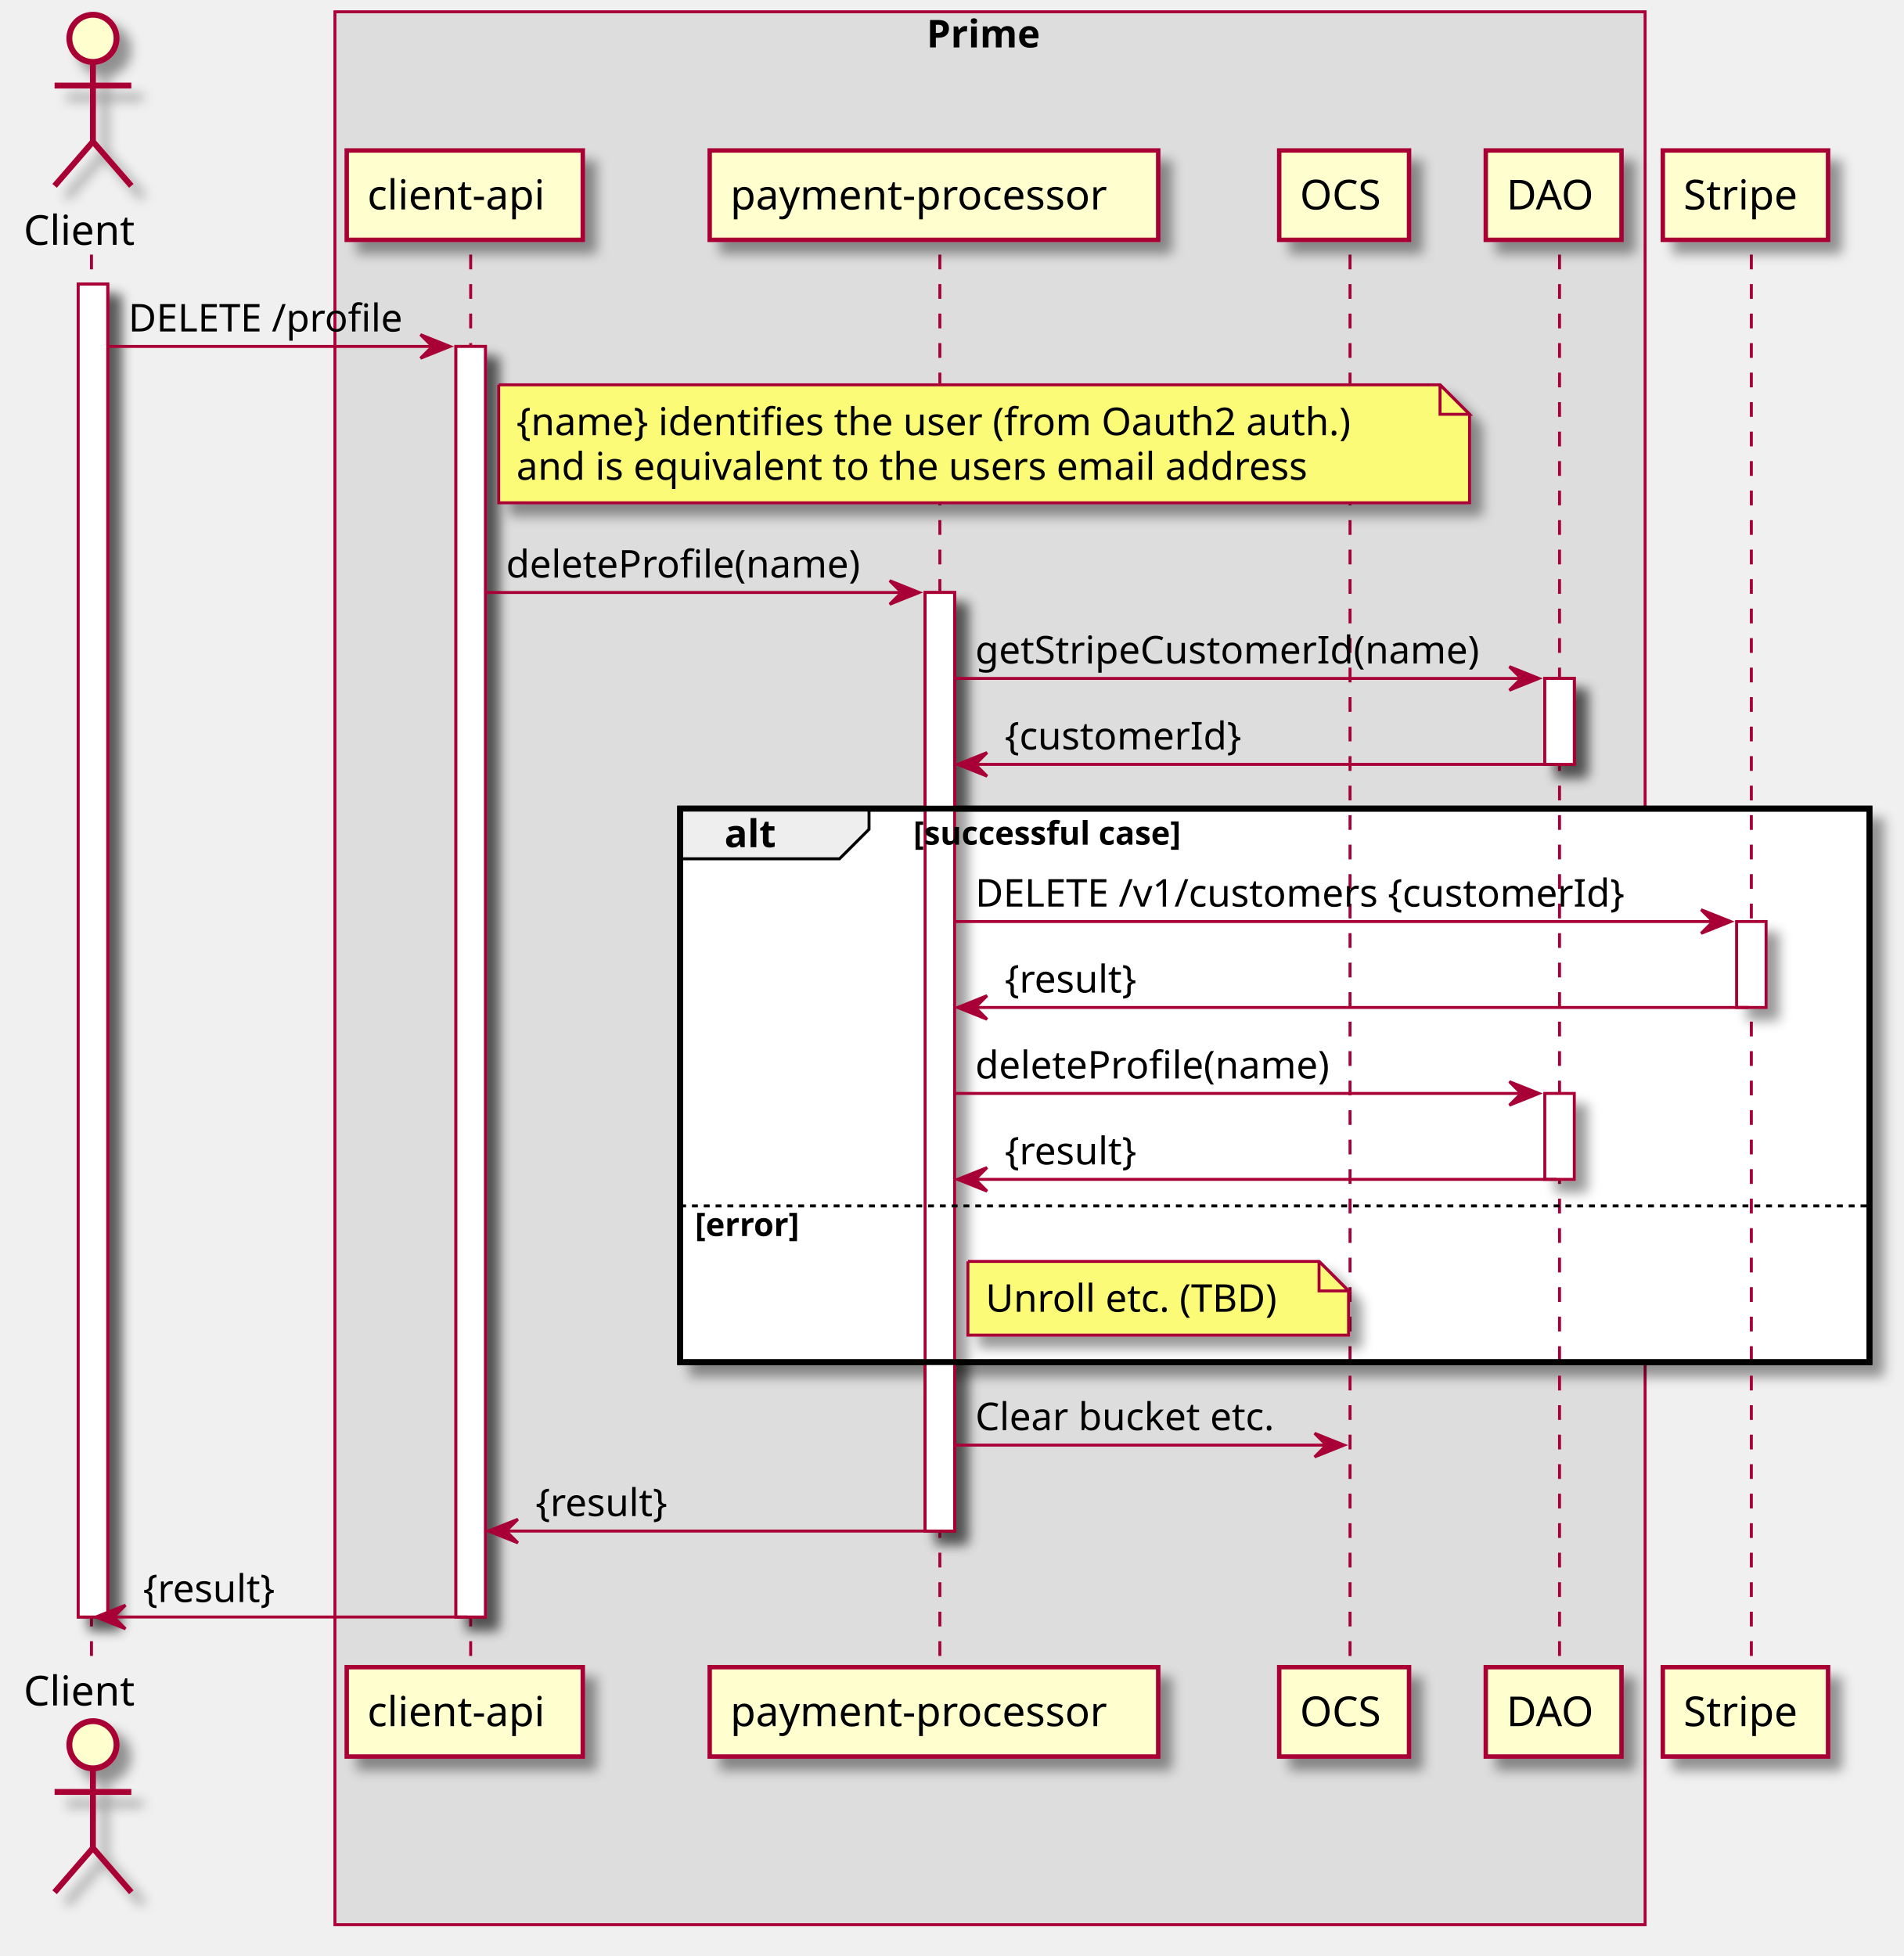
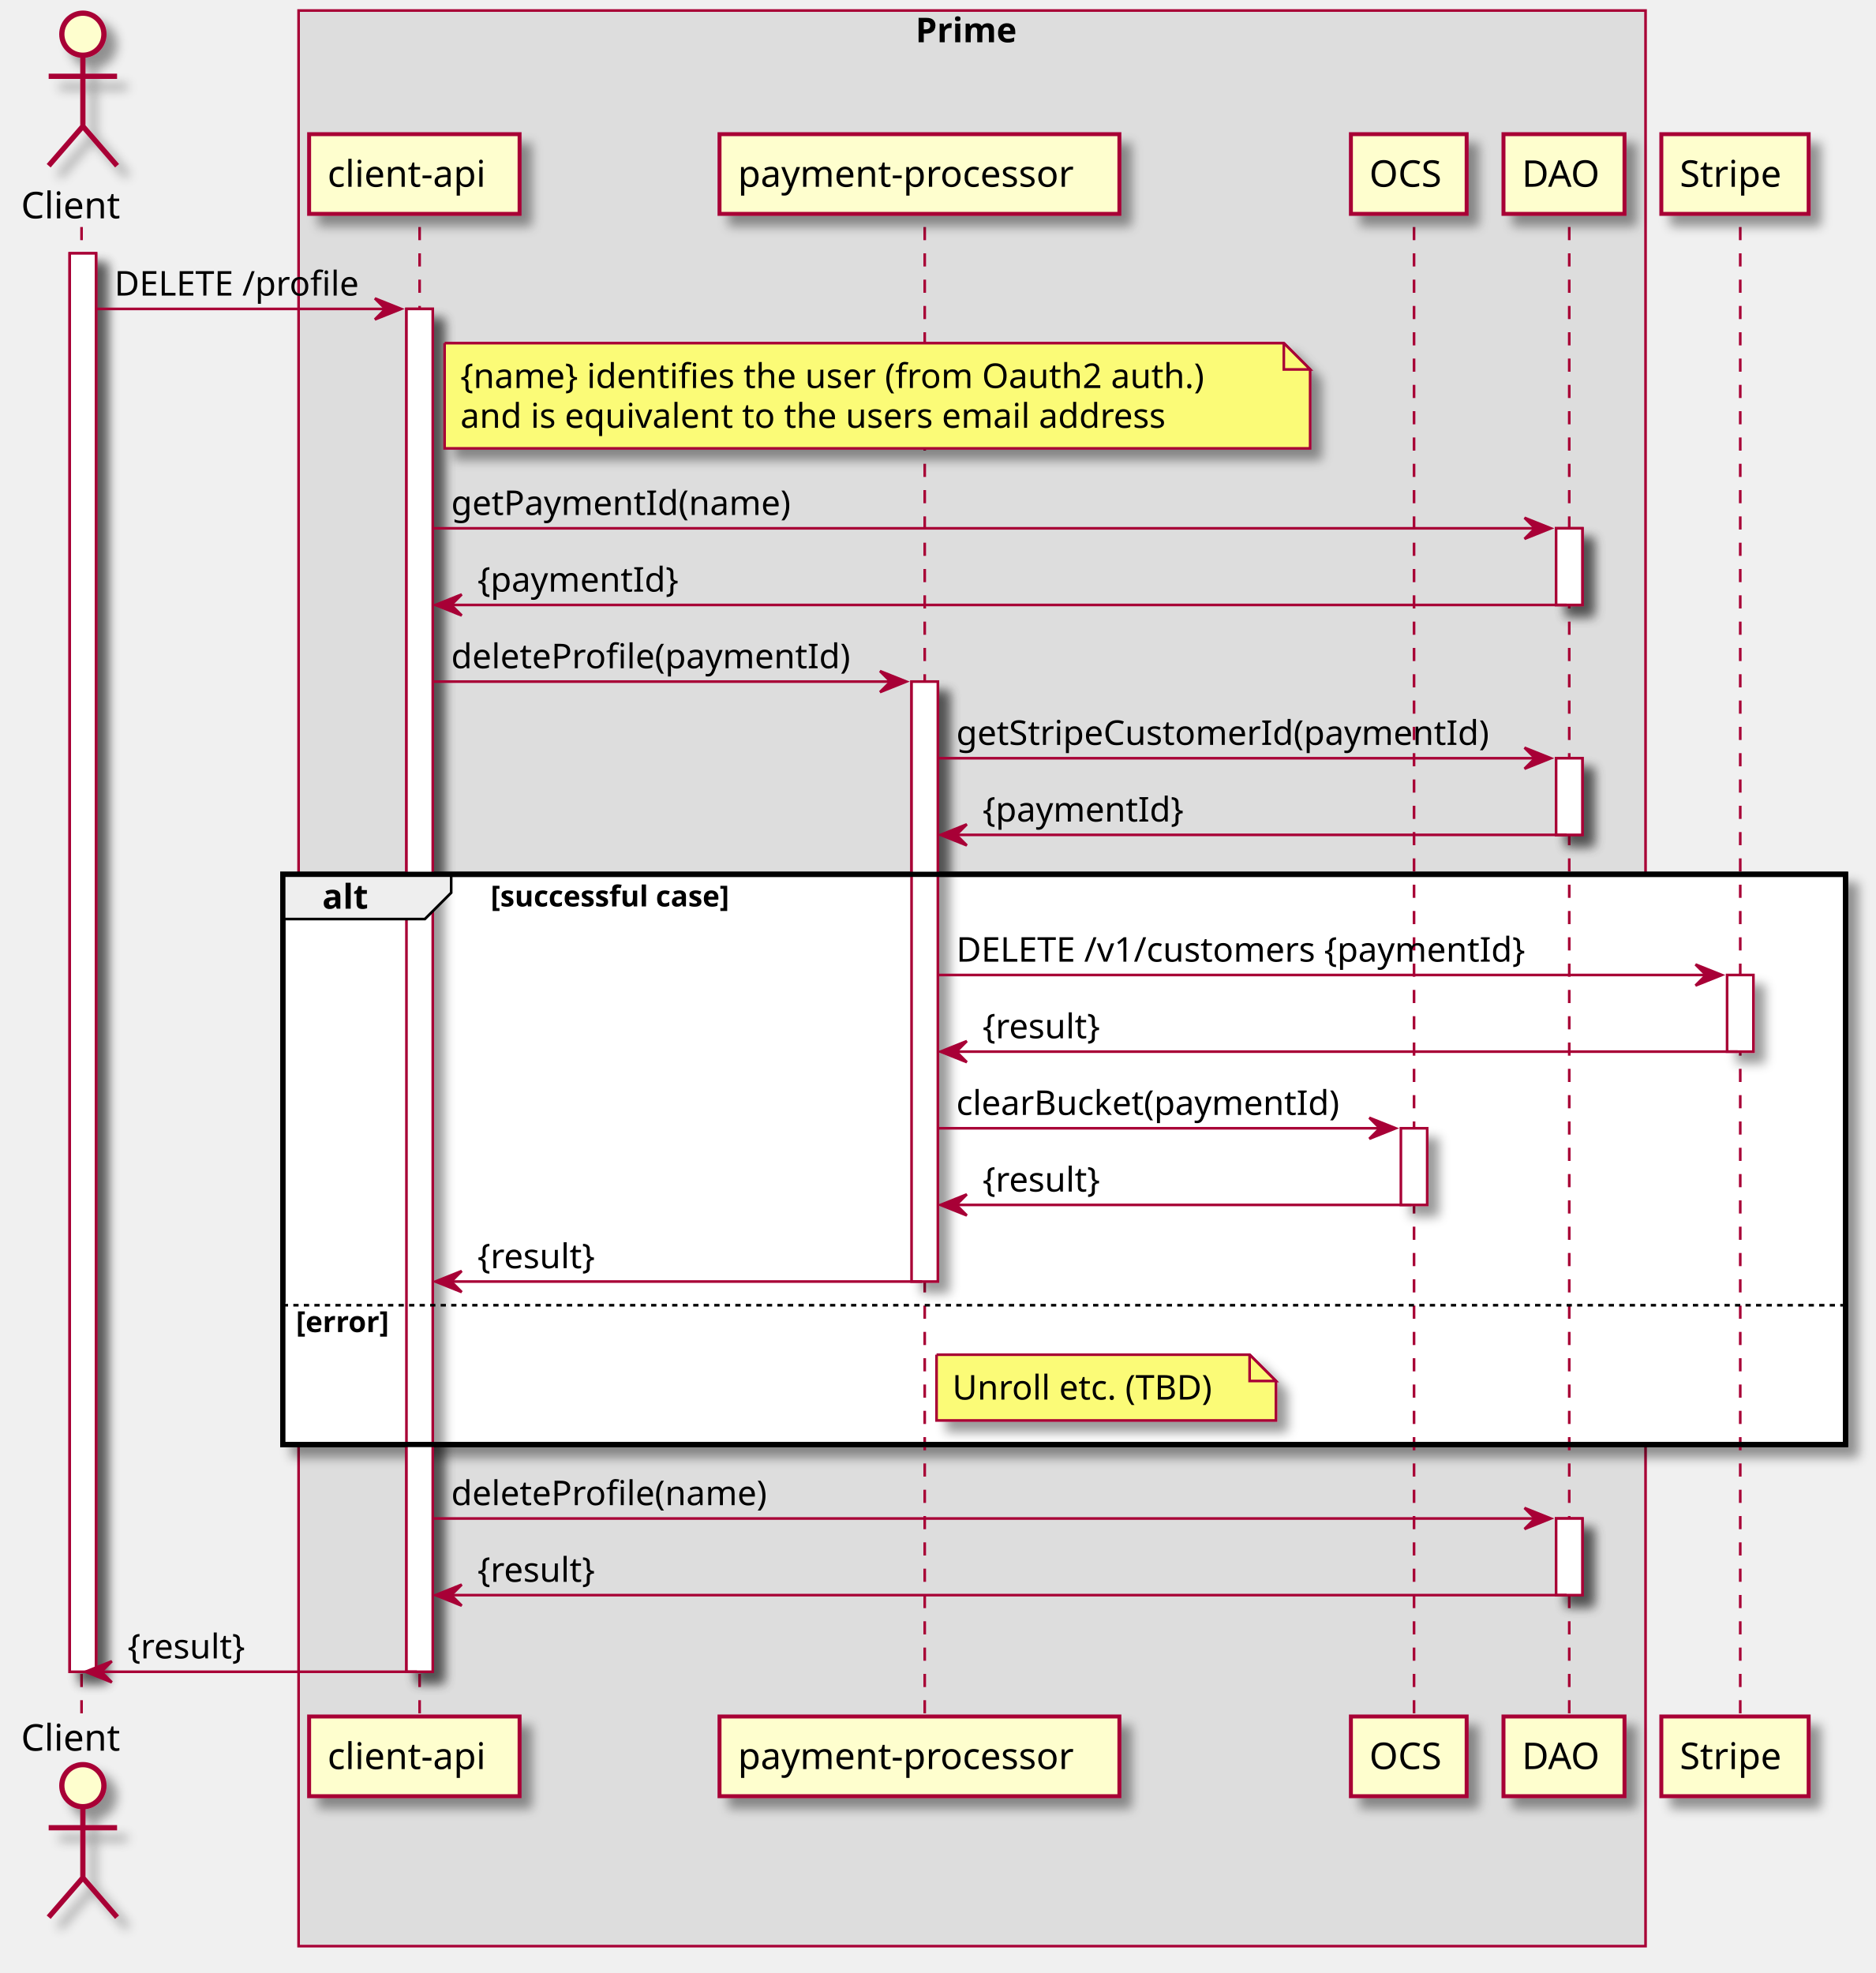
- <svg xmlns="http://www.w3.org/2000/svg" contentScriptType="application/ecmascript" contentStyleType="text/css" height="663px" preserveAspectRatio="none" style="width:645px;height:663px;" version="1.1" viewBox="0 0 645 663" width="645px" zoomAndPan="magnify">
+ <svg xmlns="http://www.w3.org/2000/svg" contentScriptType="application/ecmascript" contentStyleType="text/css" height="750px" preserveAspectRatio="none" style="width:713px;height:750px;" version="1.1" viewBox="0 0 713 750" width="713px" zoomAndPan="magnify">
  <defs>
-     <filter height="300%" id="f1kfwm71zqmzrz" width="300%" x="-1" y="-1">
+     <filter height="300%" id="fyn65chsd2y5h" width="300%" x="-1" y="-1">
      <feGaussianBlur result="blurOut" stdDeviation="2.0" />
      <feColorMatrix in="blurOut" result="blurOut2" type="matrix" values="0 0 0 0 0 0 0 0 0 0 0 0 0 0 0 0 0 0 .4 0" />
      <feOffset dx="4.0" dy="4.0" in="blurOut2" result="blurOut3" />
      <feBlend in="SourceGraphic" in2="blurOut3" mode="normal" />
    </filter>
  </defs>
  <g>
-     <rect fill="#DDDDDD" height="648.391" style="stroke: #A80036; stroke-width: 1.0;" width="444" x="113.5" y="4" />
-     <text fill="#000000" font-family="sans-serif" font-size="13" font-weight="bold" lengthAdjust="spacingAndGlyphs" textLength="43" x="314" y="16.067">Prime</text>
-     <rect fill="#FFFFFF" filter="url(#f1kfwm71zqmzrz)" height="451.797" style="stroke: #A80036; stroke-width: 1.0;" width="10" x="26.5" y="96.297" />
-     <rect fill="#FFFFFF" filter="url(#f1kfwm71zqmzrz)" height="430.664" style="stroke: #A80036; stroke-width: 1.0;" width="10" x="154.5" y="117.43" />
-     <rect fill="#FFFFFF" filter="url(#f1kfwm71zqmzrz)" height="318.133" style="stroke: #A80036; stroke-width: 1.0;" width="10" x="313.5" y="200.828" />
-     <rect fill="#FFFFFF" filter="url(#f1kfwm71zqmzrz)" height="29.133" style="stroke: #A80036; stroke-width: 1.0;" width="10" x="523.5" y="229.961" />
-     <rect fill="#FFFFFF" filter="url(#f1kfwm71zqmzrz)" height="29.133" style="stroke: #A80036; stroke-width: 1.0;" width="10" x="523.5" y="370.625" />
-     <rect fill="#FFFFFF" filter="url(#f1kfwm71zqmzrz)" height="29.133" style="stroke: #A80036; stroke-width: 1.0;" width="10" x="588.5" y="312.359" />
-     <rect fill="#FFFFFF" filter="url(#f1kfwm71zqmzrz)" height="187.602" style="stroke: #000000; stroke-width: 2.0;" width="403" x="230.5" y="274.094" />
-     <rect fill="#FFFFFF" height="53.938" style="stroke: none; stroke-width: 1.0;" width="403" x="230.5" y="407.758" />
-     <line style="stroke: #A80036; stroke-width: 1.0; stroke-dasharray: 5.0,5.0;" x1="31" x2="31" y1="86.297" y2="566.094" />
-     <line style="stroke: #A80036; stroke-width: 1.0; stroke-dasharray: 5.0,5.0;" x1="159.5" x2="159.5" y1="86.297" y2="566.094" />
-     <line style="stroke: #A80036; stroke-width: 1.0; stroke-dasharray: 5.0,5.0;" x1="318.5" x2="318.5" y1="86.297" y2="566.094" />
-     <line style="stroke: #A80036; stroke-width: 1.0; stroke-dasharray: 5.0,5.0;" x1="457.5" x2="457.5" y1="86.297" y2="566.094" />
-     <line style="stroke: #A80036; stroke-width: 1.0; stroke-dasharray: 5.0,5.0;" x1="528.5" x2="528.5" y1="86.297" y2="566.094" />
-     <line style="stroke: #A80036; stroke-width: 1.0; stroke-dasharray: 5.0,5.0;" x1="593.5" x2="593.5" y1="86.297" y2="566.094" />
+     <rect fill="#DDDDDD" height="735.789" style="stroke: #A80036; stroke-width: 1.0;" width="512" x="113.5" y="4" />
+     <text fill="#000000" font-family="sans-serif" font-size="13" font-weight="bold" lengthAdjust="spacingAndGlyphs" textLength="43" x="348" y="16.067">Prime</text>
+     <rect fill="#FFFFFF" filter="url(#fyn65chsd2y5h)" height="539.195" style="stroke: #A80036; stroke-width: 1.0;" width="10" x="26.5" y="96.297" />
+     <rect fill="#FFFFFF" filter="url(#fyn65chsd2y5h)" height="518.062" style="stroke: #A80036; stroke-width: 1.0;" width="10" x="154.5" y="117.43" />
+     <rect fill="#FFFFFF" filter="url(#fyn65chsd2y5h)" height="228.062" style="stroke: #A80036; stroke-width: 1.0;" width="10" x="346.5" y="259.094" />
+     <rect fill="#FFFFFF" filter="url(#fyn65chsd2y5h)" height="29.133" style="stroke: #A80036; stroke-width: 1.0;" width="10" x="532.5" y="428.891" />
+     <rect fill="#FFFFFF" filter="url(#fyn65chsd2y5h)" height="29.133" style="stroke: #A80036; stroke-width: 1.0;" width="10" x="591.5" y="200.828" />
+     <rect fill="#FFFFFF" filter="url(#fyn65chsd2y5h)" height="29.133" style="stroke: #A80036; stroke-width: 1.0;" width="10" x="591.5" y="288.227" />
+     <rect fill="#FFFFFF" filter="url(#fyn65chsd2y5h)" height="29.133" style="stroke: #A80036; stroke-width: 1.0;" width="10" x="591.5" y="577.227" />
+     <rect fill="#FFFFFF" filter="url(#fyn65chsd2y5h)" height="29.133" style="stroke: #A80036; stroke-width: 1.0;" width="10" x="656.5" y="370.625" />
+     <rect fill="#FFFFFF" filter="url(#fyn65chsd2y5h)" height="216.734" style="stroke: #000000; stroke-width: 2.0;" width="594" x="107.5" y="332.359" />
+     <rect fill="#FFFFFF" height="53.938" style="stroke: none; stroke-width: 1.0;" width="594" x="107.5" y="495.156" />
+     <line style="stroke: #A80036; stroke-width: 1.0; stroke-dasharray: 5.0,5.0;" x1="31" x2="31" y1="86.297" y2="653.492" />
+     <line style="stroke: #A80036; stroke-width: 1.0; stroke-dasharray: 5.0,5.0;" x1="159.5" x2="159.5" y1="86.297" y2="653.492" />
+     <line style="stroke: #A80036; stroke-width: 1.0; stroke-dasharray: 5.0,5.0;" x1="351.5" x2="351.5" y1="86.297" y2="653.492" />
+     <line style="stroke: #A80036; stroke-width: 1.0; stroke-dasharray: 5.0,5.0;" x1="537.5" x2="537.5" y1="86.297" y2="653.492" />
+     <line style="stroke: #A80036; stroke-width: 1.0; stroke-dasharray: 5.0,5.0;" x1="596.5" x2="596.5" y1="86.297" y2="653.492" />
+     <line style="stroke: #A80036; stroke-width: 1.0; stroke-dasharray: 5.0,5.0;" x1="661.5" x2="661.5" y1="86.297" y2="653.492" />
    <text fill="#000000" font-family="sans-serif" font-size="14" lengthAdjust="spacingAndGlyphs" textLength="41" x="8" y="82.995">Client</text>
-     <ellipse cx="31.5" cy="13" fill="#FEFECE" filter="url(#f1kfwm71zqmzrz)" rx="8" ry="8" style="stroke: #A80036; stroke-width: 2.0;" />
-     <path d="M31.5,21 L31.5,48 M18.5,29 L44.5,29 M31.5,48 L18.5,63 M31.5,48 L44.5,63 " fill="none" filter="url(#f1kfwm71zqmzrz)" style="stroke: #A80036; stroke-width: 2.0;" />
-     <text fill="#000000" font-family="sans-serif" font-size="14" lengthAdjust="spacingAndGlyphs" textLength="41" x="8" y="578.089">Client</text>
-     <ellipse cx="31.5" cy="591.391" fill="#FEFECE" filter="url(#f1kfwm71zqmzrz)" rx="8" ry="8" style="stroke: #A80036; stroke-width: 2.0;" />
-     <path d="M31.5,599.391 L31.5,626.391 M18.5,607.391 L44.5,607.391 M31.5,626.391 L18.5,641.391 M31.5,626.391 L44.5,641.391 " fill="none" filter="url(#f1kfwm71zqmzrz)" style="stroke: #A80036; stroke-width: 2.0;" />
-     <rect fill="#FEFECE" filter="url(#f1kfwm71zqmzrz)" height="30.297" style="stroke: #A80036; stroke-width: 1.5;" width="80" x="117.5" y="51" />
+     <ellipse cx="31.5" cy="13" fill="#FEFECE" filter="url(#fyn65chsd2y5h)" rx="8" ry="8" style="stroke: #A80036; stroke-width: 2.0;" />
+     <path d="M31.5,21 L31.5,48 M18.5,29 L44.5,29 M31.5,48 L18.5,63 M31.5,48 L44.5,63 " fill="none" filter="url(#fyn65chsd2y5h)" style="stroke: #A80036; stroke-width: 2.0;" />
+     <text fill="#000000" font-family="sans-serif" font-size="14" lengthAdjust="spacingAndGlyphs" textLength="41" x="8" y="665.487">Client</text>
+     <ellipse cx="31.5" cy="678.789" fill="#FEFECE" filter="url(#fyn65chsd2y5h)" rx="8" ry="8" style="stroke: #A80036; stroke-width: 2.0;" />
+     <path d="M31.5,686.789 L31.5,713.789 M18.5,694.789 L44.5,694.789 M31.5,713.789 L18.5,728.789 M31.5,713.789 L44.5,728.789 " fill="none" filter="url(#fyn65chsd2y5h)" style="stroke: #A80036; stroke-width: 2.0;" />
+     <rect fill="#FEFECE" filter="url(#fyn65chsd2y5h)" height="30.297" style="stroke: #A80036; stroke-width: 1.5;" width="80" x="117.5" y="51" />
    <text fill="#000000" font-family="sans-serif" font-size="14" lengthAdjust="spacingAndGlyphs" textLength="66" x="124.5" y="70.995">client-api</text>
-     <rect fill="#FEFECE" filter="url(#f1kfwm71zqmzrz)" height="30.297" style="stroke: #A80036; stroke-width: 1.5;" width="80" x="117.5" y="565.094" />
-     <text fill="#000000" font-family="sans-serif" font-size="14" lengthAdjust="spacingAndGlyphs" textLength="66" x="124.5" y="585.089">client-api</text>
-     <rect fill="#FEFECE" filter="url(#f1kfwm71zqmzrz)" height="30.297" style="stroke: #A80036; stroke-width: 1.5;" width="152" x="240.5" y="51" />
-     <text fill="#000000" font-family="sans-serif" font-size="14" lengthAdjust="spacingAndGlyphs" textLength="138" x="247.5" y="70.995">payment-processor</text>
-     <rect fill="#FEFECE" filter="url(#f1kfwm71zqmzrz)" height="30.297" style="stroke: #A80036; stroke-width: 1.5;" width="152" x="240.5" y="565.094" />
-     <text fill="#000000" font-family="sans-serif" font-size="14" lengthAdjust="spacingAndGlyphs" textLength="138" x="247.5" y="585.089">payment-processor</text>
-     <rect fill="#FEFECE" filter="url(#f1kfwm71zqmzrz)" height="30.297" style="stroke: #A80036; stroke-width: 1.5;" width="44" x="433.5" y="51" />
-     <text fill="#000000" font-family="sans-serif" font-size="14" lengthAdjust="spacingAndGlyphs" textLength="30" x="440.5" y="70.995">OCS</text>
-     <rect fill="#FEFECE" filter="url(#f1kfwm71zqmzrz)" height="30.297" style="stroke: #A80036; stroke-width: 1.5;" width="44" x="433.5" y="565.094" />
-     <text fill="#000000" font-family="sans-serif" font-size="14" lengthAdjust="spacingAndGlyphs" textLength="30" x="440.5" y="585.089">OCS</text>
-     <rect fill="#FEFECE" filter="url(#f1kfwm71zqmzrz)" height="30.297" style="stroke: #A80036; stroke-width: 1.5;" width="46" x="503.5" y="51" />
-     <text fill="#000000" font-family="sans-serif" font-size="14" lengthAdjust="spacingAndGlyphs" textLength="32" x="510.5" y="70.995">DAO</text>
-     <rect fill="#FEFECE" filter="url(#f1kfwm71zqmzrz)" height="30.297" style="stroke: #A80036; stroke-width: 1.5;" width="46" x="503.5" y="565.094" />
-     <text fill="#000000" font-family="sans-serif" font-size="14" lengthAdjust="spacingAndGlyphs" textLength="32" x="510.5" y="585.089">DAO</text>
-     <rect fill="#FEFECE" filter="url(#f1kfwm71zqmzrz)" height="30.297" style="stroke: #A80036; stroke-width: 1.5;" width="56" x="563.5" y="51" />
-     <text fill="#000000" font-family="sans-serif" font-size="14" lengthAdjust="spacingAndGlyphs" textLength="42" x="570.5" y="70.995">Stripe</text>
-     <rect fill="#FEFECE" filter="url(#f1kfwm71zqmzrz)" height="30.297" style="stroke: #A80036; stroke-width: 1.5;" width="56" x="563.5" y="565.094" />
-     <text fill="#000000" font-family="sans-serif" font-size="14" lengthAdjust="spacingAndGlyphs" textLength="42" x="570.5" y="585.089">Stripe</text>
-     <rect fill="#FFFFFF" filter="url(#f1kfwm71zqmzrz)" height="451.797" style="stroke: #A80036; stroke-width: 1.0;" width="10" x="26.5" y="96.297" />
-     <rect fill="#FFFFFF" filter="url(#f1kfwm71zqmzrz)" height="430.664" style="stroke: #A80036; stroke-width: 1.0;" width="10" x="154.5" y="117.43" />
-     <rect fill="#FFFFFF" filter="url(#f1kfwm71zqmzrz)" height="318.133" style="stroke: #A80036; stroke-width: 1.0;" width="10" x="313.5" y="200.828" />
-     <rect fill="#FFFFFF" filter="url(#f1kfwm71zqmzrz)" height="29.133" style="stroke: #A80036; stroke-width: 1.0;" width="10" x="523.5" y="229.961" />
-     <rect fill="#FFFFFF" filter="url(#f1kfwm71zqmzrz)" height="29.133" style="stroke: #A80036; stroke-width: 1.0;" width="10" x="523.5" y="370.625" />
-     <rect fill="#FFFFFF" filter="url(#f1kfwm71zqmzrz)" height="29.133" style="stroke: #A80036; stroke-width: 1.0;" width="10" x="588.5" y="312.359" />
+     <rect fill="#FEFECE" filter="url(#fyn65chsd2y5h)" height="30.297" style="stroke: #A80036; stroke-width: 1.5;" width="80" x="117.5" y="652.492" />
+     <text fill="#000000" font-family="sans-serif" font-size="14" lengthAdjust="spacingAndGlyphs" textLength="66" x="124.5" y="672.487">client-api</text>
+     <rect fill="#FEFECE" filter="url(#fyn65chsd2y5h)" height="30.297" style="stroke: #A80036; stroke-width: 1.5;" width="152" x="273.5" y="51" />
+     <text fill="#000000" font-family="sans-serif" font-size="14" lengthAdjust="spacingAndGlyphs" textLength="138" x="280.5" y="70.995">payment-processor</text>
+     <rect fill="#FEFECE" filter="url(#fyn65chsd2y5h)" height="30.297" style="stroke: #A80036; stroke-width: 1.5;" width="152" x="273.5" y="652.492" />
+     <text fill="#000000" font-family="sans-serif" font-size="14" lengthAdjust="spacingAndGlyphs" textLength="138" x="280.5" y="672.487">payment-processor</text>
+     <rect fill="#FEFECE" filter="url(#fyn65chsd2y5h)" height="30.297" style="stroke: #A80036; stroke-width: 1.5;" width="44" x="513.5" y="51" />
+     <text fill="#000000" font-family="sans-serif" font-size="14" lengthAdjust="spacingAndGlyphs" textLength="30" x="520.5" y="70.995">OCS</text>
+     <rect fill="#FEFECE" filter="url(#fyn65chsd2y5h)" height="30.297" style="stroke: #A80036; stroke-width: 1.5;" width="44" x="513.5" y="652.492" />
+     <text fill="#000000" font-family="sans-serif" font-size="14" lengthAdjust="spacingAndGlyphs" textLength="30" x="520.5" y="672.487">OCS</text>
+     <rect fill="#FEFECE" filter="url(#fyn65chsd2y5h)" height="30.297" style="stroke: #A80036; stroke-width: 1.5;" width="46" x="571.5" y="51" />
+     <text fill="#000000" font-family="sans-serif" font-size="14" lengthAdjust="spacingAndGlyphs" textLength="32" x="578.5" y="70.995">DAO</text>
+     <rect fill="#FEFECE" filter="url(#fyn65chsd2y5h)" height="30.297" style="stroke: #A80036; stroke-width: 1.5;" width="46" x="571.5" y="652.492" />
+     <text fill="#000000" font-family="sans-serif" font-size="14" lengthAdjust="spacingAndGlyphs" textLength="32" x="578.5" y="672.487">DAO</text>
+     <rect fill="#FEFECE" filter="url(#fyn65chsd2y5h)" height="30.297" style="stroke: #A80036; stroke-width: 1.5;" width="56" x="631.5" y="51" />
+     <text fill="#000000" font-family="sans-serif" font-size="14" lengthAdjust="spacingAndGlyphs" textLength="42" x="638.5" y="70.995">Stripe</text>
+     <rect fill="#FEFECE" filter="url(#fyn65chsd2y5h)" height="30.297" style="stroke: #A80036; stroke-width: 1.5;" width="56" x="631.5" y="652.492" />
+     <text fill="#000000" font-family="sans-serif" font-size="14" lengthAdjust="spacingAndGlyphs" textLength="42" x="638.5" y="672.487">Stripe</text>
+     <rect fill="#FFFFFF" filter="url(#fyn65chsd2y5h)" height="539.195" style="stroke: #A80036; stroke-width: 1.0;" width="10" x="26.5" y="96.297" />
+     <rect fill="#FFFFFF" filter="url(#fyn65chsd2y5h)" height="518.062" style="stroke: #A80036; stroke-width: 1.0;" width="10" x="154.5" y="117.43" />
+     <rect fill="#FFFFFF" filter="url(#fyn65chsd2y5h)" height="228.062" style="stroke: #A80036; stroke-width: 1.0;" width="10" x="346.5" y="259.094" />
+     <rect fill="#FFFFFF" filter="url(#fyn65chsd2y5h)" height="29.133" style="stroke: #A80036; stroke-width: 1.0;" width="10" x="532.5" y="428.891" />
+     <rect fill="#FFFFFF" filter="url(#fyn65chsd2y5h)" height="29.133" style="stroke: #A80036; stroke-width: 1.0;" width="10" x="591.5" y="200.828" />
+     <rect fill="#FFFFFF" filter="url(#fyn65chsd2y5h)" height="29.133" style="stroke: #A80036; stroke-width: 1.0;" width="10" x="591.5" y="288.227" />
+     <rect fill="#FFFFFF" filter="url(#fyn65chsd2y5h)" height="29.133" style="stroke: #A80036; stroke-width: 1.0;" width="10" x="591.5" y="577.227" />
+     <rect fill="#FFFFFF" filter="url(#fyn65chsd2y5h)" height="29.133" style="stroke: #A80036; stroke-width: 1.0;" width="10" x="656.5" y="370.625" />
    <polygon fill="#A80036" points="142.5,113.43,152.5,117.43,142.5,121.43,146.5,117.43" style="stroke: #A80036; stroke-width: 1.0;" />
    <line style="stroke: #A80036; stroke-width: 1.0;" x1="36.5" x2="148.5" y1="117.43" y2="117.43" />
    <text fill="#000000" font-family="sans-serif" font-size="13" lengthAdjust="spacingAndGlyphs" textLength="99" x="43.5" y="112.364">DELETE /profile</text>
-     <path d="M169,130.43 L169,170.43 L498,170.43 L498,140.43 L488,130.43 L169,130.43 " fill="#FBFB77" filter="url(#f1kfwm71zqmzrz)" style="stroke: #A80036; stroke-width: 1.0;" />
+     <path d="M169,130.43 L169,170.43 L498,170.43 L498,140.43 L488,130.43 L169,130.43 " fill="#FBFB77" filter="url(#fyn65chsd2y5h)" style="stroke: #A80036; stroke-width: 1.0;" />
    <path d="M488,130.43 L488,140.43 L498,140.43 L488,130.43 " fill="#FBFB77" style="stroke: #A80036; stroke-width: 1.0;" />
    <text fill="#000000" font-family="sans-serif" font-size="13" lengthAdjust="spacingAndGlyphs" textLength="308" x="175" y="147.497">{name} identifies the user (from Oauth2 auth.)</text>
    <text fill="#000000" font-family="sans-serif" font-size="13" lengthAdjust="spacingAndGlyphs" textLength="289" x="175" y="162.629">and is equivalent to the users email address</text>
-     <polygon fill="#A80036" points="301.5,196.828,311.5,200.828,301.5,204.828,305.5,200.828" style="stroke: #A80036; stroke-width: 1.0;" />
-     <line style="stroke: #A80036; stroke-width: 1.0;" x1="164.5" x2="307.5" y1="200.828" y2="200.828" />
-     <text fill="#000000" font-family="sans-serif" font-size="13" lengthAdjust="spacingAndGlyphs" textLength="130" x="171.5" y="195.762">deleteProfile(name)</text>
-     <polygon fill="#A80036" points="511.5,225.961,521.5,229.961,511.5,233.961,515.5,229.961" style="stroke: #A80036; stroke-width: 1.0;" />
-     <line style="stroke: #A80036; stroke-width: 1.0;" x1="323.5" x2="517.5" y1="229.961" y2="229.961" />
-     <text fill="#000000" font-family="sans-serif" font-size="13" lengthAdjust="spacingAndGlyphs" textLength="181" x="330.5" y="224.895">getStripeCustomerId(name)</text>
-     <polygon fill="#A80036" points="334.5,255.094,324.5,259.094,334.5,263.094,330.5,259.094" style="stroke: #A80036; stroke-width: 1.0;" />
-     <line style="stroke: #A80036; stroke-width: 1.0;" x1="328.5" x2="527.5" y1="259.094" y2="259.094" />
-     <text fill="#000000" font-family="sans-serif" font-size="13" lengthAdjust="spacingAndGlyphs" textLength="89" x="340.5" y="254.028">{customerId}</text>
-     <path d="M230.5,274.094 L294.5,274.094 L294.5,281.094 L284.5,291.094 L230.5,291.094 L230.5,274.094 " fill="#EEEEEE" style="stroke: #000000; stroke-width: 1.0;" />
-     <rect fill="none" height="187.602" style="stroke: #000000; stroke-width: 2.0;" width="403" x="230.5" y="274.094" />
-     <text fill="#000000" font-family="sans-serif" font-size="13" font-weight="bold" lengthAdjust="spacingAndGlyphs" textLength="19" x="245.5" y="287.161">alt</text>
-     <text fill="#000000" font-family="sans-serif" font-size="11" font-weight="bold" lengthAdjust="spacingAndGlyphs" textLength="109" x="309.5" y="286.304">[successful case]</text>
-     <polygon fill="#A80036" points="576.5,308.359,586.5,312.359,576.5,316.359,580.5,312.359" style="stroke: #A80036; stroke-width: 1.0;" />
-     <line style="stroke: #A80036; stroke-width: 1.0;" x1="323.5" x2="582.5" y1="312.359" y2="312.359" />
-     <text fill="#000000" font-family="sans-serif" font-size="13" lengthAdjust="spacingAndGlyphs" textLength="238" x="330.5" y="307.293">DELETE /v1/customers {customerId}</text>
-     <polygon fill="#A80036" points="334.5,337.492,324.5,341.492,334.5,345.492,330.5,341.492" style="stroke: #A80036; stroke-width: 1.0;" />
-     <line style="stroke: #A80036; stroke-width: 1.0;" x1="328.5" x2="592.5" y1="341.492" y2="341.492" />
-     <text fill="#000000" font-family="sans-serif" font-size="13" lengthAdjust="spacingAndGlyphs" textLength="53" x="340.5" y="336.426">{result}</text>
-     <polygon fill="#A80036" points="511.5,366.625,521.5,370.625,511.5,374.625,515.5,370.625" style="stroke: #A80036; stroke-width: 1.0;" />
-     <line style="stroke: #A80036; stroke-width: 1.0;" x1="323.5" x2="517.5" y1="370.625" y2="370.625" />
-     <text fill="#000000" font-family="sans-serif" font-size="13" lengthAdjust="spacingAndGlyphs" textLength="130" x="330.5" y="365.559">deleteProfile(name)</text>
-     <polygon fill="#A80036" points="334.5,395.758,324.5,399.758,334.5,403.758,330.5,399.758" style="stroke: #A80036; stroke-width: 1.0;" />
-     <line style="stroke: #A80036; stroke-width: 1.0;" x1="328.5" x2="527.5" y1="399.758" y2="399.758" />
-     <text fill="#000000" font-family="sans-serif" font-size="13" lengthAdjust="spacingAndGlyphs" textLength="53" x="340.5" y="394.692">{result}</text>
-     <line style="stroke: #000000; stroke-width: 1.0; stroke-dasharray: 2.0,2.0;" x1="230.5" x2="633.5" y1="408.758" y2="408.758" />
-     <text fill="#000000" font-family="sans-serif" font-size="11" font-weight="bold" lengthAdjust="spacingAndGlyphs" textLength="40" x="235.5" y="418.968">[error]</text>
-     <path d="M328,427.562 L328,452.562 L457,452.562 L457,437.562 L447,427.562 L328,427.562 " fill="#FBFB77" filter="url(#f1kfwm71zqmzrz)" style="stroke: #A80036; stroke-width: 1.0;" />
-     <path d="M447,427.562 L447,437.562 L457,437.562 L447,427.562 " fill="#FBFB77" style="stroke: #A80036; stroke-width: 1.0;" />
-     <text fill="#000000" font-family="sans-serif" font-size="13" lengthAdjust="spacingAndGlyphs" textLength="108" x="334" y="444.629">Unroll etc. (TBD)</text>
-     <polygon fill="#A80036" points="445.5,485.828,455.5,489.828,445.5,493.828,449.5,489.828" style="stroke: #A80036; stroke-width: 1.0;" />
-     <line style="stroke: #A80036; stroke-width: 1.0;" x1="323.5" x2="451.5" y1="489.828" y2="489.828" />
-     <text fill="#000000" font-family="sans-serif" font-size="13" lengthAdjust="spacingAndGlyphs" textLength="110" x="330.5" y="484.762">Clear bucket etc.</text>
-     <polygon fill="#A80036" points="175.5,514.961,165.5,518.961,175.5,522.961,171.5,518.961" style="stroke: #A80036; stroke-width: 1.0;" />
-     <line style="stroke: #A80036; stroke-width: 1.0;" x1="169.5" x2="317.5" y1="518.961" y2="518.961" />
-     <text fill="#000000" font-family="sans-serif" font-size="13" lengthAdjust="spacingAndGlyphs" textLength="53" x="181.5" y="513.895">{result}</text>
-     <polygon fill="#A80036" points="42.5,544.094,32.5,548.094,42.5,552.094,38.5,548.094" style="stroke: #A80036; stroke-width: 1.0;" />
-     <line style="stroke: #A80036; stroke-width: 1.0;" x1="36.5" x2="158.5" y1="548.094" y2="548.094" />
-     <text fill="#000000" font-family="sans-serif" font-size="13" lengthAdjust="spacingAndGlyphs" textLength="53" x="48.5" y="543.028">{result}</text>
+     <polygon fill="#A80036" points="579.5,196.828,589.5,200.828,579.5,204.828,583.5,200.828" style="stroke: #A80036; stroke-width: 1.0;" />
+     <line style="stroke: #A80036; stroke-width: 1.0;" x1="164.5" x2="585.5" y1="200.828" y2="200.828" />
+     <text fill="#000000" font-family="sans-serif" font-size="13" lengthAdjust="spacingAndGlyphs" textLength="138" x="171.5" y="195.762">getPaymentId(name)</text>
+     <polygon fill="#A80036" points="175.5,225.961,165.5,229.961,175.5,233.961,171.5,229.961" style="stroke: #A80036; stroke-width: 1.0;" />
+     <line style="stroke: #A80036; stroke-width: 1.0;" x1="169.5" x2="595.5" y1="229.961" y2="229.961" />
+     <text fill="#000000" font-family="sans-serif" font-size="13" lengthAdjust="spacingAndGlyphs" textLength="86" x="181.5" y="224.895">{paymentId}</text>
+     <polygon fill="#A80036" points="334.5,255.094,344.5,259.094,334.5,263.094,338.5,259.094" style="stroke: #A80036; stroke-width: 1.0;" />
+     <line style="stroke: #A80036; stroke-width: 1.0;" x1="164.5" x2="340.5" y1="259.094" y2="259.094" />
+     <text fill="#000000" font-family="sans-serif" font-size="13" lengthAdjust="spacingAndGlyphs" textLength="163" x="171.5" y="254.028">deleteProfile(paymentId)</text>
+     <polygon fill="#A80036" points="579.5,284.227,589.5,288.227,579.5,292.227,583.5,288.227" style="stroke: #A80036; stroke-width: 1.0;" />
+     <line style="stroke: #A80036; stroke-width: 1.0;" x1="356.5" x2="585.5" y1="288.227" y2="288.227" />
+     <text fill="#000000" font-family="sans-serif" font-size="13" lengthAdjust="spacingAndGlyphs" textLength="214" x="363.5" y="283.161">getStripeCustomerId(paymentId)</text>
+     <polygon fill="#A80036" points="367.5,313.359,357.5,317.359,367.5,321.359,363.5,317.359" style="stroke: #A80036; stroke-width: 1.0;" />
+     <line style="stroke: #A80036; stroke-width: 1.0;" x1="361.5" x2="595.5" y1="317.359" y2="317.359" />
+     <text fill="#000000" font-family="sans-serif" font-size="13" lengthAdjust="spacingAndGlyphs" textLength="86" x="373.5" y="312.293">{paymentId}</text>
+     <path d="M107.5,332.359 L171.5,332.359 L171.5,339.359 L161.5,349.359 L107.5,349.359 L107.5,332.359 " fill="#EEEEEE" style="stroke: #000000; stroke-width: 1.0;" />
+     <rect fill="none" height="216.734" style="stroke: #000000; stroke-width: 2.0;" width="594" x="107.5" y="332.359" />
+     <text fill="#000000" font-family="sans-serif" font-size="13" font-weight="bold" lengthAdjust="spacingAndGlyphs" textLength="19" x="122.5" y="345.426">alt</text>
+     <text fill="#000000" font-family="sans-serif" font-size="11" font-weight="bold" lengthAdjust="spacingAndGlyphs" textLength="109" x="186.5" y="344.57">[successful case]</text>
+     <polygon fill="#A80036" points="644.5,366.625,654.5,370.625,644.5,374.625,648.5,370.625" style="stroke: #A80036; stroke-width: 1.0;" />
+     <line style="stroke: #A80036; stroke-width: 1.0;" x1="356.5" x2="650.5" y1="370.625" y2="370.625" />
+     <text fill="#000000" font-family="sans-serif" font-size="13" lengthAdjust="spacingAndGlyphs" textLength="235" x="363.5" y="365.559">DELETE /v1/customers {paymentId}</text>
+     <polygon fill="#A80036" points="367.5,395.758,357.5,399.758,367.5,403.758,363.5,399.758" style="stroke: #A80036; stroke-width: 1.0;" />
+     <line style="stroke: #A80036; stroke-width: 1.0;" x1="361.5" x2="660.5" y1="399.758" y2="399.758" />
+     <text fill="#000000" font-family="sans-serif" font-size="13" lengthAdjust="spacingAndGlyphs" textLength="53" x="373.5" y="394.692">{result}</text>
+     <polygon fill="#A80036" points="520.5,424.891,530.5,428.891,520.5,432.891,524.5,428.891" style="stroke: #A80036; stroke-width: 1.0;" />
+     <line style="stroke: #A80036; stroke-width: 1.0;" x1="356.5" x2="526.5" y1="428.891" y2="428.891" />
+     <text fill="#000000" font-family="sans-serif" font-size="13" lengthAdjust="spacingAndGlyphs" textLength="157" x="363.5" y="423.825">clearBucket(paymentId)</text>
+     <polygon fill="#A80036" points="367.5,454.023,357.5,458.023,367.5,462.023,363.5,458.023" style="stroke: #A80036; stroke-width: 1.0;" />
+     <line style="stroke: #A80036; stroke-width: 1.0;" x1="361.5" x2="536.5" y1="458.023" y2="458.023" />
+     <text fill="#000000" font-family="sans-serif" font-size="13" lengthAdjust="spacingAndGlyphs" textLength="53" x="373.5" y="452.957">{result}</text>
+     <polygon fill="#A80036" points="175.5,483.156,165.5,487.156,175.5,491.156,171.5,487.156" style="stroke: #A80036; stroke-width: 1.0;" />
+     <line style="stroke: #A80036; stroke-width: 1.0;" x1="169.5" x2="350.5" y1="487.156" y2="487.156" />
+     <text fill="#000000" font-family="sans-serif" font-size="13" lengthAdjust="spacingAndGlyphs" textLength="53" x="181.5" y="482.09">{result}</text>
+     <line style="stroke: #000000; stroke-width: 1.0; stroke-dasharray: 2.0,2.0;" x1="107.5" x2="701.5" y1="496.156" y2="496.156" />
+     <text fill="#000000" font-family="sans-serif" font-size="11" font-weight="bold" lengthAdjust="spacingAndGlyphs" textLength="40" x="112.5" y="506.367">[error]</text>
+     <path d="M356,514.961 L356,539.961 L485,539.961 L485,524.961 L475,514.961 L356,514.961 " fill="#FBFB77" filter="url(#fyn65chsd2y5h)" style="stroke: #A80036; stroke-width: 1.0;" />
+     <path d="M475,514.961 L475,524.961 L485,524.961 L475,514.961 " fill="#FBFB77" style="stroke: #A80036; stroke-width: 1.0;" />
+     <text fill="#000000" font-family="sans-serif" font-size="13" lengthAdjust="spacingAndGlyphs" textLength="108" x="362" y="532.028">Unroll etc. (TBD)</text>
+     <polygon fill="#A80036" points="579.5,573.227,589.5,577.227,579.5,581.227,583.5,577.227" style="stroke: #A80036; stroke-width: 1.0;" />
+     <line style="stroke: #A80036; stroke-width: 1.0;" x1="164.5" x2="585.5" y1="577.227" y2="577.227" />
+     <text fill="#000000" font-family="sans-serif" font-size="13" lengthAdjust="spacingAndGlyphs" textLength="130" x="171.5" y="572.161">deleteProfile(name)</text>
+     <polygon fill="#A80036" points="175.5,602.359,165.5,606.359,175.5,610.359,171.5,606.359" style="stroke: #A80036; stroke-width: 1.0;" />
+     <line style="stroke: #A80036; stroke-width: 1.0;" x1="169.5" x2="595.5" y1="606.359" y2="606.359" />
+     <text fill="#000000" font-family="sans-serif" font-size="13" lengthAdjust="spacingAndGlyphs" textLength="53" x="181.5" y="601.293">{result}</text>
+     <polygon fill="#A80036" points="42.5,631.492,32.5,635.492,42.5,639.492,38.5,635.492" style="stroke: #A80036; stroke-width: 1.0;" />
+     <line style="stroke: #A80036; stroke-width: 1.0;" x1="36.5" x2="158.5" y1="635.492" y2="635.492" />
+     <text fill="#000000" font-family="sans-serif" font-size="13" lengthAdjust="spacingAndGlyphs" textLength="53" x="48.5" y="630.426">{result}</text>
  </g>
</svg>
